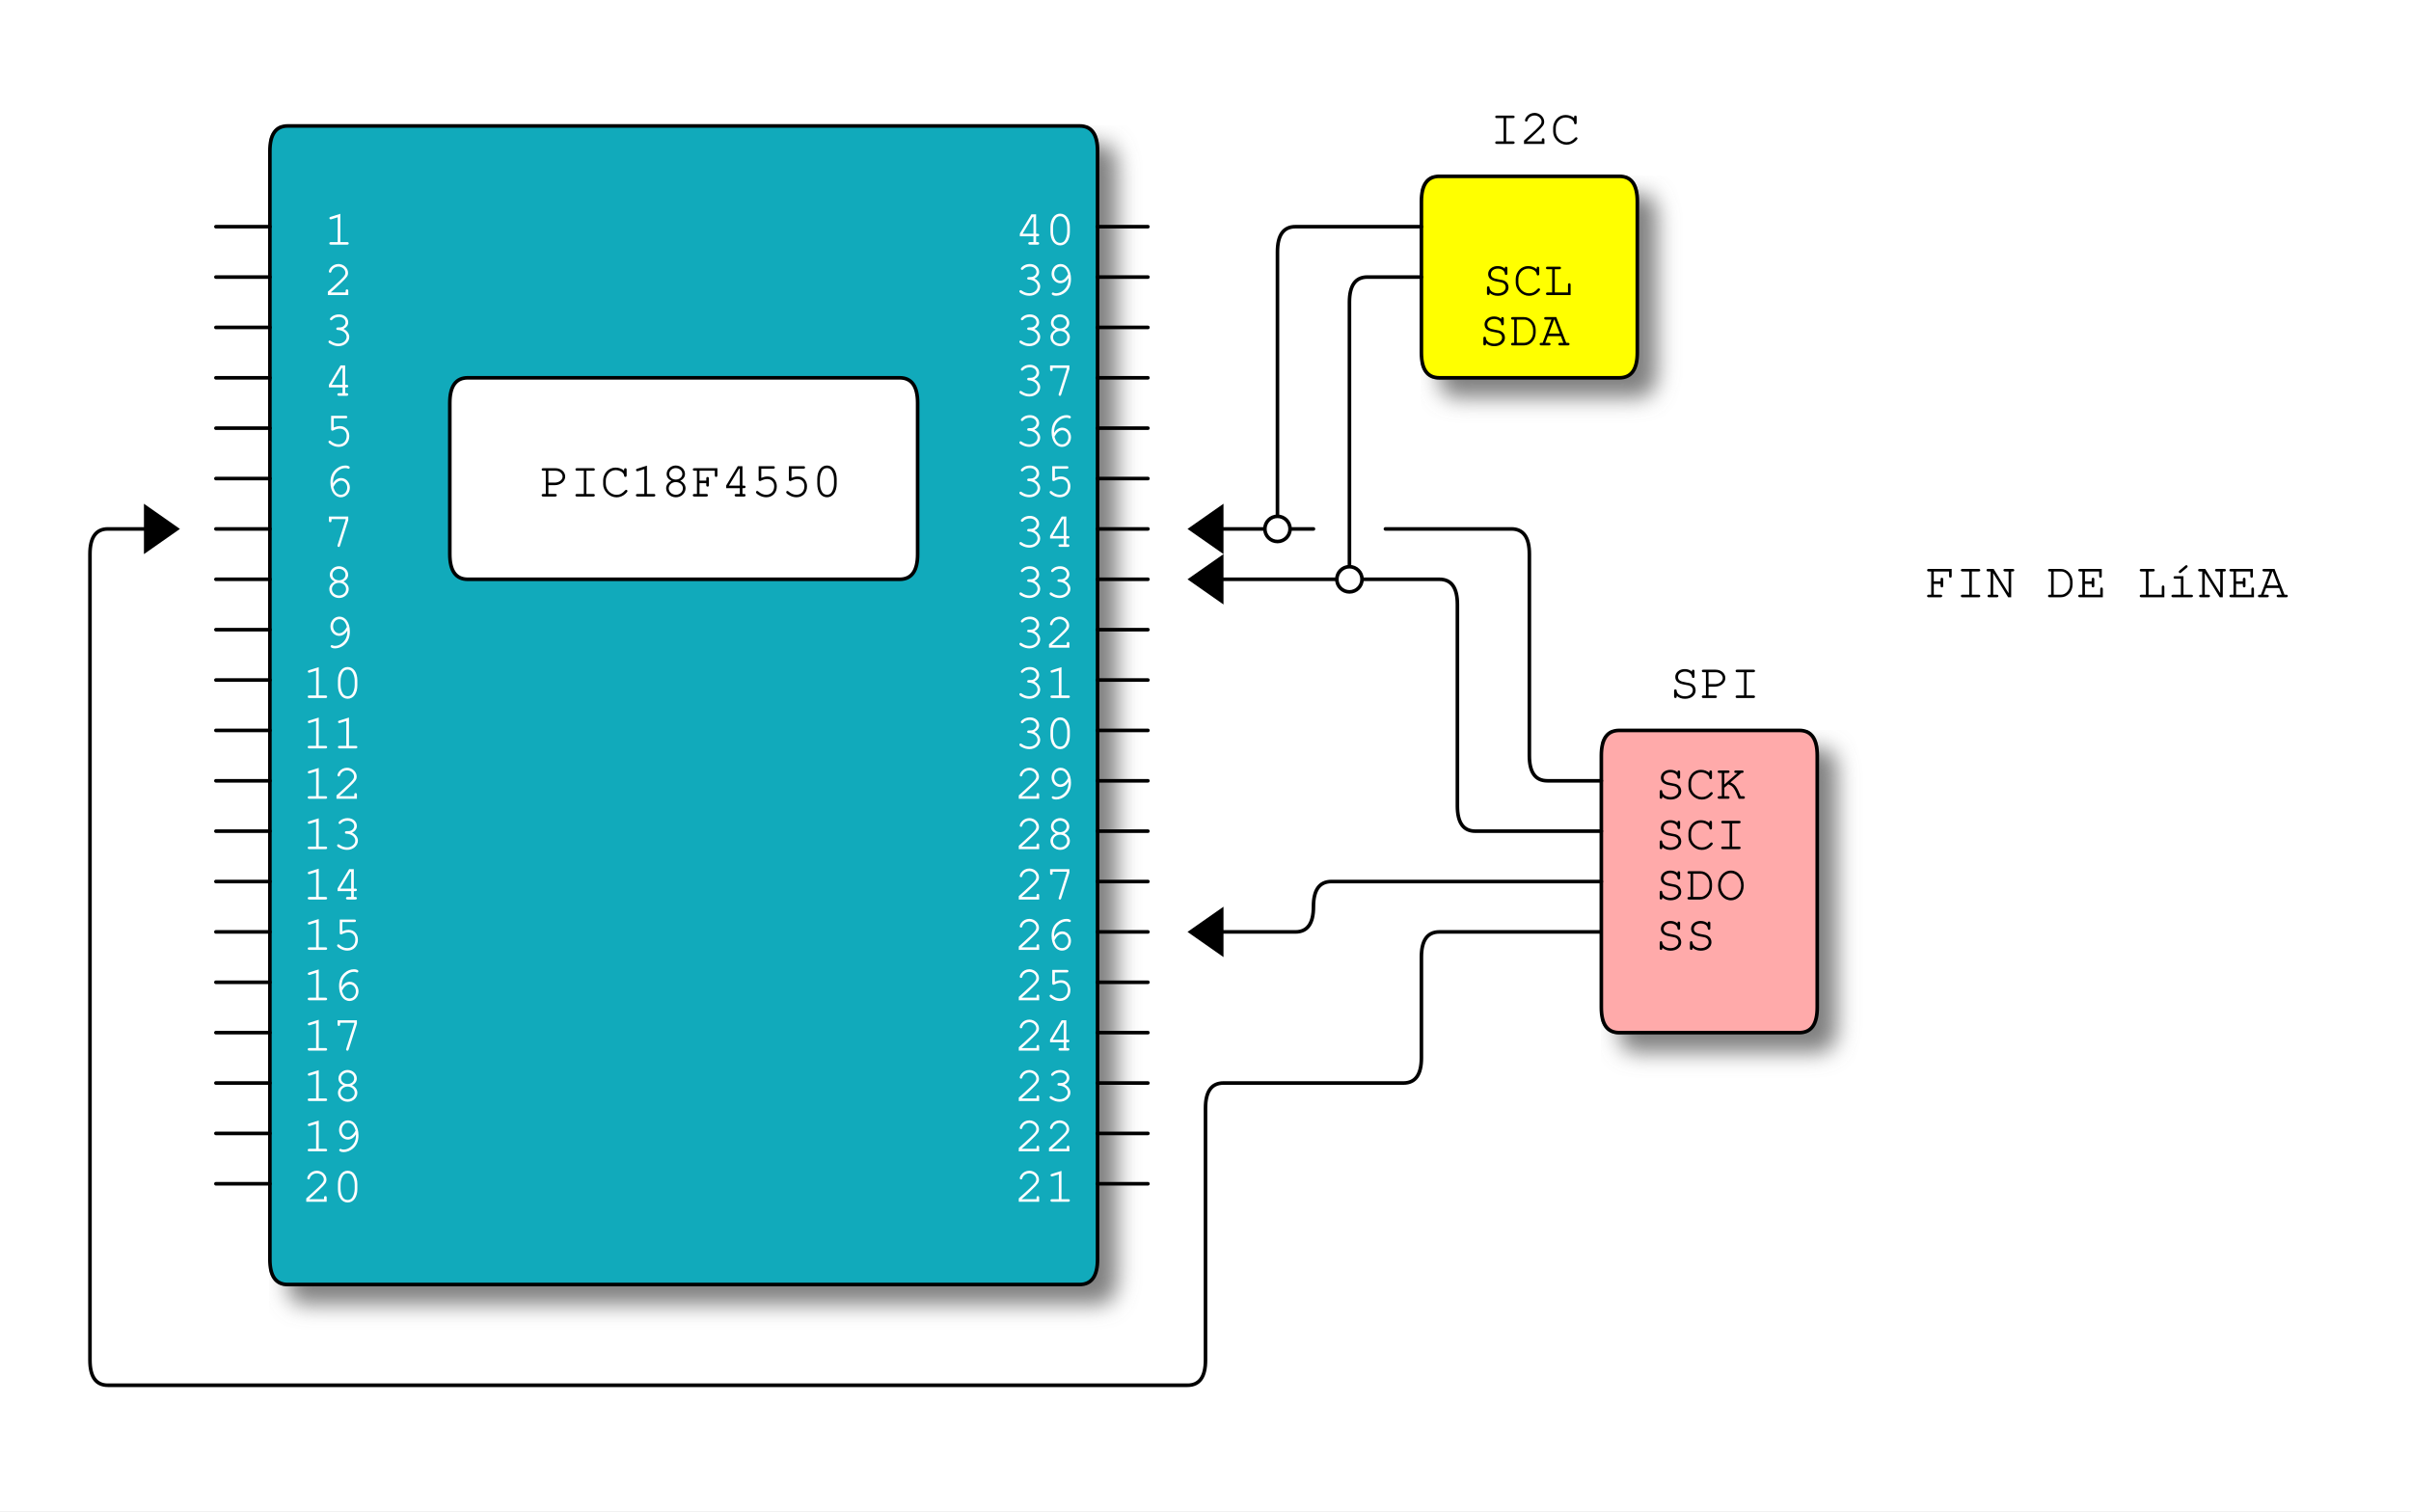
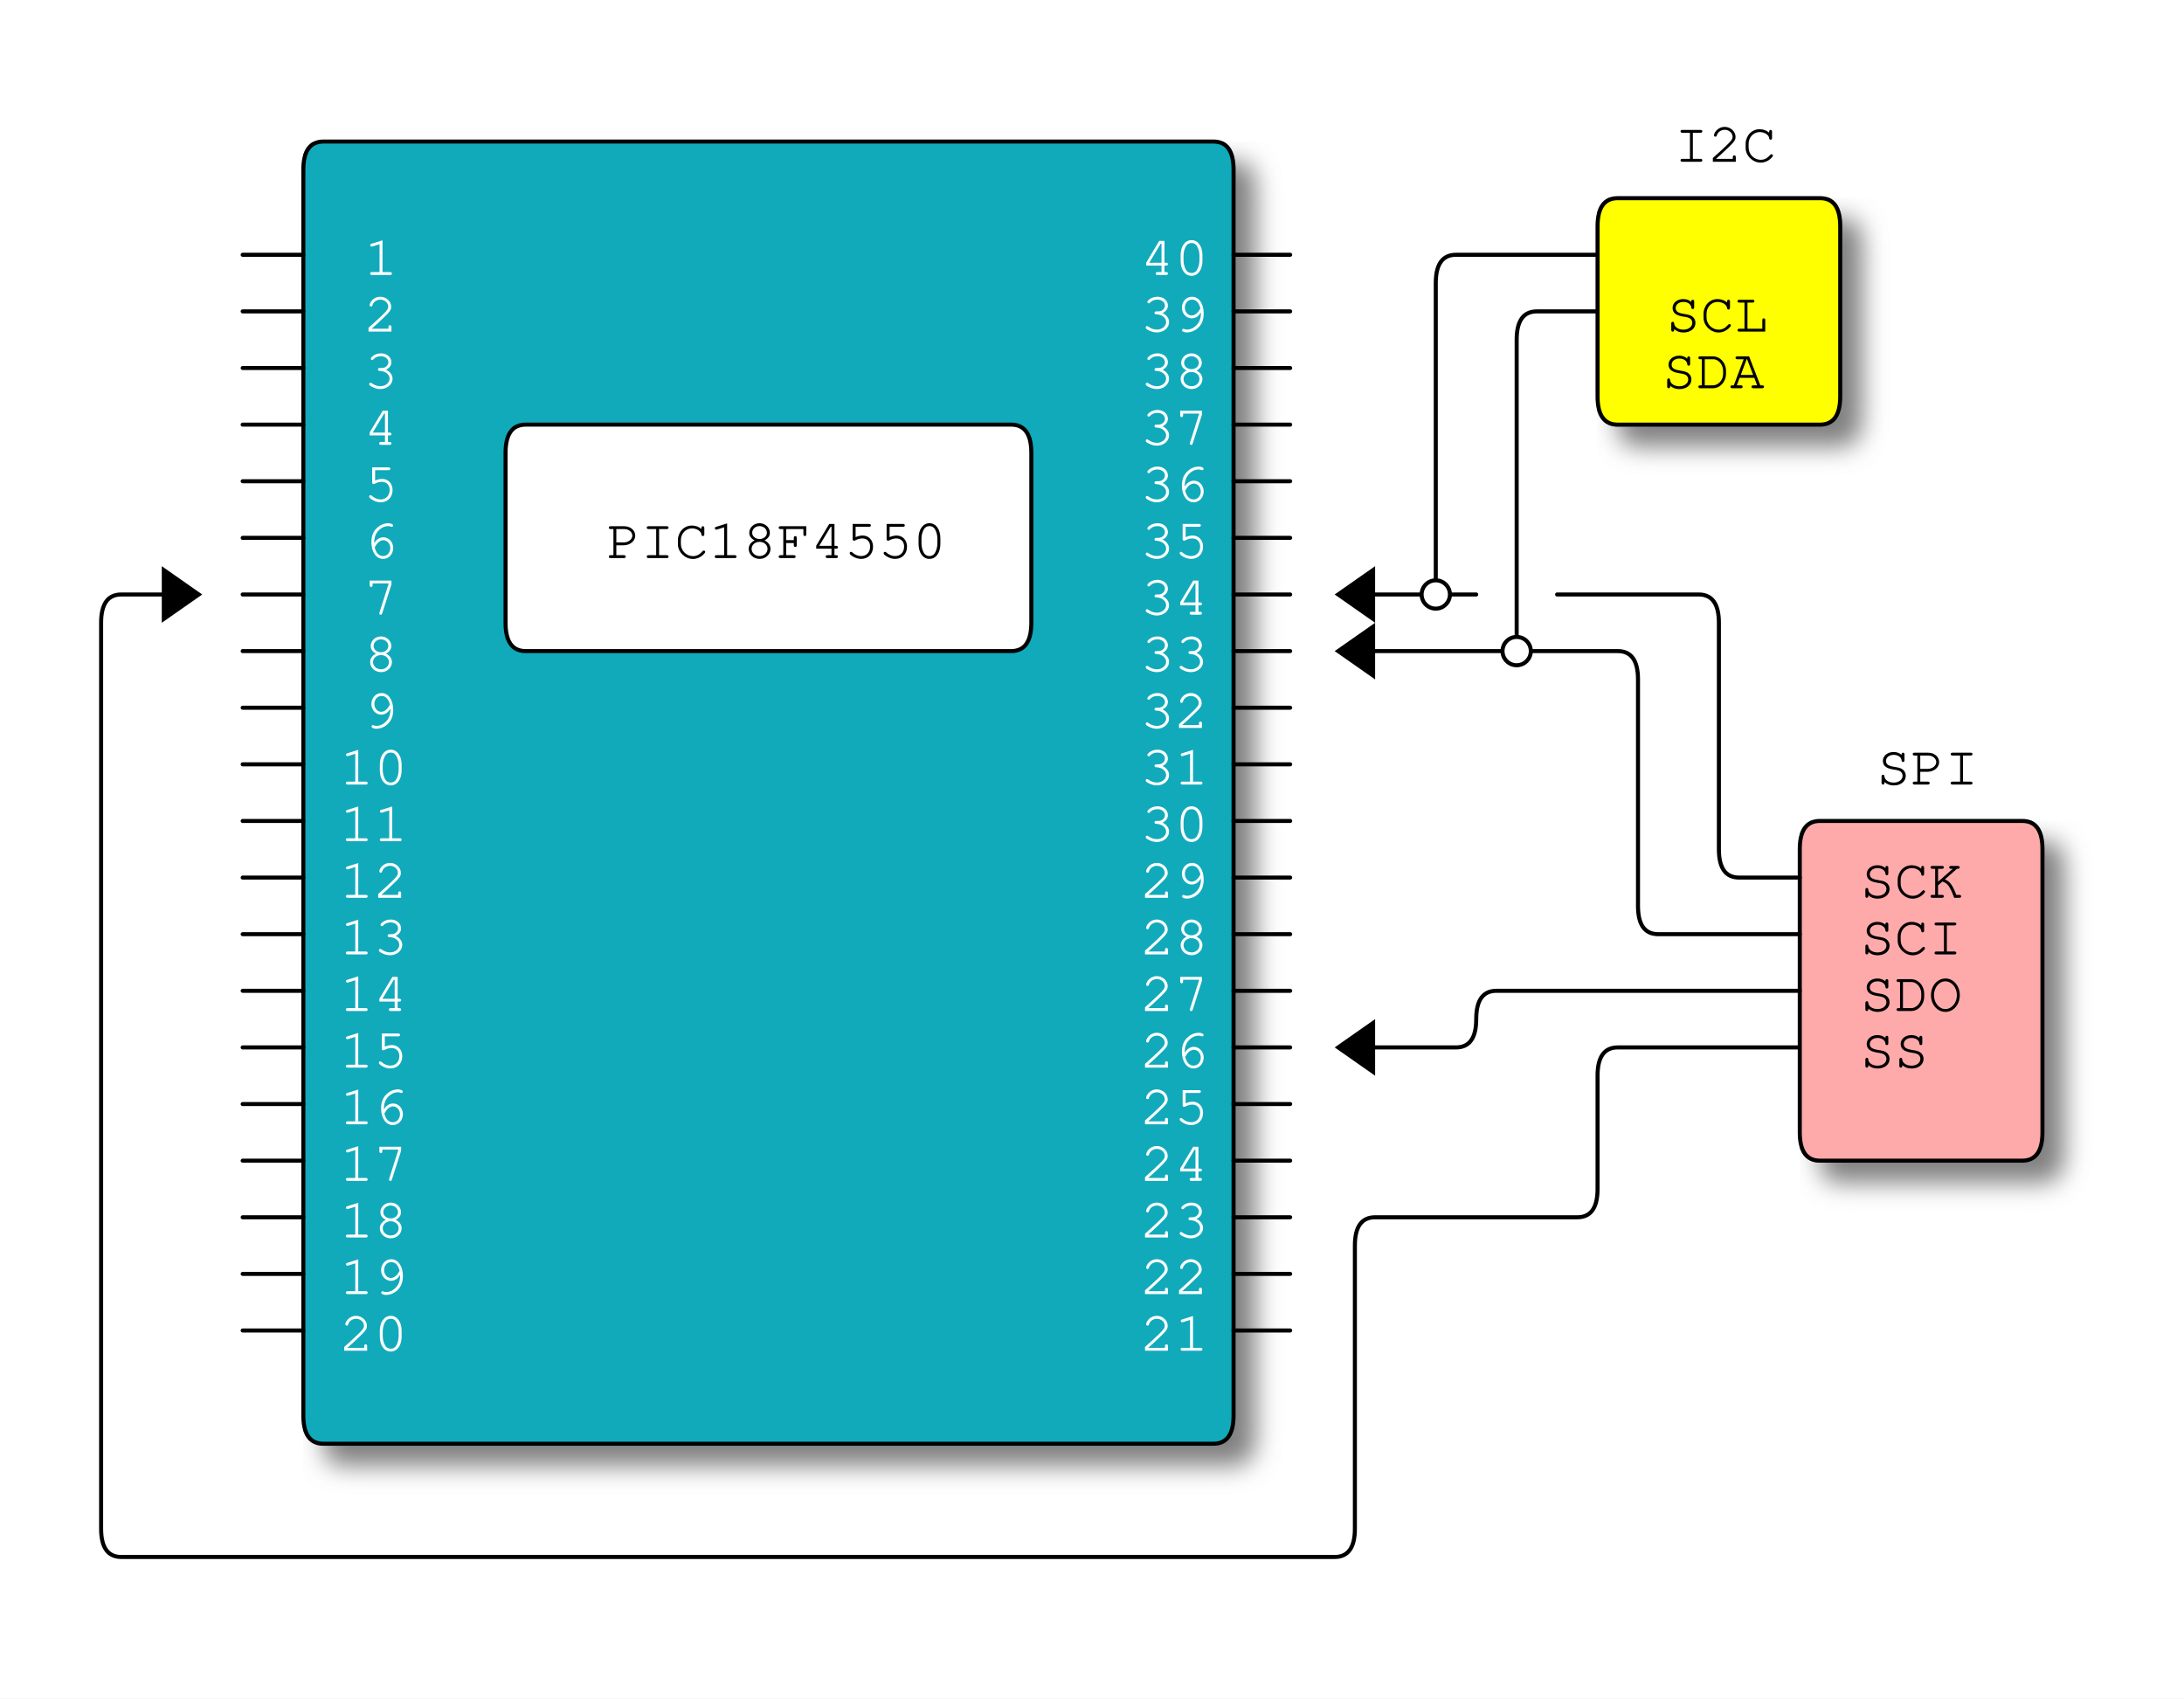
- <svg xmlns="http://www.w3.org/2000/svg" width="670" height="420" shape-rendering="geometricPrecision" version="1.0">
+ <svg xmlns="http://www.w3.org/2000/svg" width="540" height="420" shape-rendering="geometricPrecision" version="1.0">
  <defs>
    <filter id="f2" x="0" y="0" width="200%" height="200%">
      <feOffset result="offOut" in="SourceGraphic" dx="5" dy="5" />
      <feGaussianBlur result="blurOut" in="offOut" stdDeviation="3" />
      <feBlend in="SourceGraphic" in2="blurOut" mode="normal" />
    </filter>
  </defs>
  <g stroke-width="1" stroke-linecap="square" stroke-linejoin="round">
-     <rect x="0" y="0" width="670" height="420" style="fill: #ffffff" />
+     <rect x="0" y="0" width="540" height="420" style="fill: #ffffff" />
    <path stroke="gray" fill="gray" filter="url(#f2)" d="M75.0 42.0 Q75.0 35.0 80.0 35.0 L300.0 35.0 Q305.0 35.0 305.0 42.0 L305.0 350.0 L305.0 350.0 Q305.0 357.0 300.0 357.0 L80.0 357.0 L80.0 357.0 Q75.0 357.0 75.0 350.0 L75.0 42.0 z" />
    <path stroke="gray" fill="gray" filter="url(#f2)" d="M125.0 154.0 Q125.0 161.0 130.0 161.0 L250.0 161.0 Q255.0 161.0 255.0 154.0 L255.0 112.0 L255.0 112.0 Q255.0 105.0 250.0 105.0 L130.0 105.0 L130.0 105.0 Q125.0 105.0 125.0 112.0 L125.0 154.0 z" />
    <path stroke="gray" fill="gray" filter="url(#f2)" d="M500.0 203.0 Q505.0 203.0 505.0 210.0 L505.0 280.0 Q505.0 287.0 500.0 287.0 L450.0 287.0 L450.0 287.0 Q445.0 287.0 445.0 280.0 L445.0 210.0 L445.0 210.0 Q445.0 203.0 450.0 203.0 L500.0 203.0 z" />
    <path stroke="gray" fill="gray" filter="url(#f2)" d="M400.0 105.0 Q395.0 105.0 395.0 98.0 L395.0 56.0 Q395.0 49.0 400.0 49.0 L450.0 49.0 L450.0 49.0 Q455.0 49.0 455.0 56.0 L455.0 98.0 L455.0 98.0 Q455.0 105.0 450.0 105.0 L400.0 105.0 z" />
    <path stroke="#000000" stroke-width="1" stroke-linecap="round" stroke-linejoin="round" fill="#11aabb" d="M75.0 42.0 Q75.0 35.0 80.0 35.0 L300.0 35.0 Q305.0 35.0 305.0 42.0 L305.0 350.0 L305.0 350.0 Q305.0 357.0 300.0 357.0 L80.0 357.0 L80.0 357.0 Q75.0 357.0 75.0 350.0 L75.0 42.0 z" />
    <path stroke="#000000" stroke-width="1" stroke-linecap="round" stroke-linejoin="round" fill="none" d="M45.0 147.0 L30.0 147.0 Q25.0 147.0 25.0 154.0 L25.0 378.0 L25.0 378.0 Q25.0 385.0 30.0 385.0 L330.0 385.0 L330.0 385.0 Q335.0 385.0 335.0 378.0 L335.0 308.0 L335.0 308.0 Q335.0 301.0 340.0 301.0 L390.0 301.0 L390.0 301.0 Q395.0 301.0 395.0 294.0 L395.0 266.0 L395.0 266.0 Q395.0 259.0 400.0 259.0 L445.0 259.0 L445.0 259.0 " />
    <path stroke="#000000" stroke-width="1" stroke-linecap="round" stroke-linejoin="round" fill="#ffffff" d="M125.0 154.0 Q125.0 161.0 130.0 161.0 L250.0 161.0 Q255.0 161.0 255.0 154.0 L255.0 112.0 L255.0 112.0 Q255.0 105.0 250.0 105.0 L130.0 105.0 L130.0 105.0 Q125.0 105.0 125.0 112.0 L125.0 154.0 z" />
    <path stroke="#000000" stroke-width="1" stroke-linecap="round" stroke-linejoin="round" fill="#ffaaaa" d="M500.0 203.0 Q505.0 203.0 505.0 210.0 L505.0 280.0 Q505.0 287.0 500.0 287.0 L450.0 287.0 L450.0 287.0 Q445.0 287.0 445.0 280.0 L445.0 210.0 L445.0 210.0 Q445.0 203.0 450.0 203.0 L500.0 203.0 z" />
    <path stroke="#000000" stroke-width="1" stroke-linecap="round" stroke-linejoin="round" fill="#ffff00" d="M400.0 105.0 Q395.0 105.0 395.0 98.0 L395.0 56.0 Q395.0 49.0 400.0 49.0 L450.0 49.0 L450.0 49.0 Q455.0 49.0 455.0 56.0 L455.0 98.0 L455.0 98.0 Q455.0 105.0 450.0 105.0 L400.0 105.0 z" />
    <path stroke="#000000" stroke-width="1" stroke-linecap="round" stroke-linejoin="round" fill="none" d="M395.0 63.0 L360.0 63.0 Q355.0 63.0 355.0 70.0 L355.0 147.0 L355.0 147.0 " />
    <path stroke="#000000" stroke-width="1" stroke-linecap="round" stroke-linejoin="round" fill="none" d="M395.0 77.0 L380.0 77.0 Q375.0 77.0 375.0 84.0 L375.0 161.0 L375.0 161.0 " />
    <path stroke="#000000" stroke-width="1" stroke-linecap="round" stroke-linejoin="round" fill="none" d="M445.0 217.0 L430.0 217.0 Q425.0 217.0 425.0 210.0 L425.0 154.0 L425.0 154.0 Q425.0 147.0 420.0 147.0 L385.0 147.0 L385.0 147.0 " />
    <path stroke="#000000" stroke-width="1" stroke-linecap="round" stroke-linejoin="round" fill="none" d="M335.0 259.0 L360.0 259.0 Q365.0 259.0 365.0 252.0 L365.0 252.0 L365.0 252.0 Q365.0 245.0 370.0 245.0 L445.0 245.0 L445.0 245.0 " />
    <path stroke="#000000" stroke-width="1" stroke-linecap="round" stroke-linejoin="round" fill="none" d="M375.0 161.0 L400.0 161.0 Q405.0 161.0 405.0 168.0 L405.0 224.0 L405.0 224.0 Q405.0 231.0 410.0 231.0 L445.0 231.0 L445.0 231.0 " />
    <path stroke="none" stroke-width="1" stroke-linecap="round" stroke-linejoin="round" fill="#000000" d="M40.0 140.0 L50.0 147.0 L40.0 154.0 z" />
    <path stroke="none" stroke-width="1" stroke-linecap="round" stroke-linejoin="round" fill="#000000" d="M340.0 140.0 L330.0 147.0 L340.0 154.0 z" />
    <path stroke="none" stroke-width="1" stroke-linecap="round" stroke-linejoin="round" fill="#000000" d="M340.0 154.0 L330.0 161.0 L340.0 168.0 z" />
    <path stroke="none" stroke-width="1" stroke-linecap="round" stroke-linejoin="round" fill="#000000" d="M340.0 252.0 L330.0 259.0 L340.0 266.0 z" />
    <path stroke="#000000" stroke-width="1" stroke-linecap="round" stroke-linejoin="round" fill="none" d="M60.0 91.0 L75.0 91.0 " />
    <path stroke="#000000" stroke-width="1" stroke-linecap="round" stroke-linejoin="round" fill="none" d="M60.0 77.0 L75.0 77.0 " />
    <path stroke="#000000" stroke-width="1" stroke-linecap="round" stroke-linejoin="round" fill="none" d="M60.0 105.0 L75.0 105.0 " />
    <path stroke="#000000" stroke-width="1" stroke-linecap="round" stroke-linejoin="round" fill="none" d="M60.0 133.0 L75.0 133.0 " />
    <path stroke="#000000" stroke-width="1" stroke-linecap="round" stroke-linejoin="round" fill="none" d="M60.0 119.0 L75.0 119.0 " />
    <path stroke="#000000" stroke-width="1" stroke-linecap="round" stroke-linejoin="round" fill="none" d="M60.0 147.0 L75.0 147.0 " />
    <path stroke="#000000" stroke-width="1" stroke-linecap="round" stroke-linejoin="round" fill="none" d="M305.0 329.0 L319.0 329.0 " />
    <path stroke="#000000" stroke-width="1" stroke-linecap="round" stroke-linejoin="round" fill="none" d="M60.0 63.0 L75.0 63.0 " />
    <path stroke="#000000" stroke-width="1" stroke-linecap="round" stroke-linejoin="round" fill="none" d="M305.0 315.0 L319.0 315.0 " />
    <path stroke="#000000" stroke-width="1" stroke-linecap="round" stroke-linejoin="round" fill="none" d="M305.0 301.0 L319.0 301.0 " />
    <path stroke="#000000" stroke-width="1" stroke-linecap="round" stroke-linejoin="round" fill="none" d="M60.0 245.0 L75.0 245.0 " />
    <path stroke="#000000" stroke-width="1" stroke-linecap="round" stroke-linejoin="round" fill="none" d="M60.0 231.0 L75.0 231.0 " />
    <path stroke="#000000" stroke-width="1" stroke-linecap="round" stroke-linejoin="round" fill="none" d="M60.0 259.0 L75.0 259.0 " />
    <path stroke="#000000" stroke-width="1" stroke-linecap="round" stroke-linejoin="round" fill="none" d="M60.0 273.0 L75.0 273.0 " />
    <path stroke="#000000" stroke-width="1" stroke-linecap="round" stroke-linejoin="round" fill="none" d="M60.0 287.0 L75.0 287.0 " />
    <path stroke="#000000" stroke-width="1" stroke-linecap="round" stroke-linejoin="round" fill="none" d="M60.0 161.0 L75.0 161.0 " />
    <path stroke="#000000" stroke-width="1" stroke-linecap="round" stroke-linejoin="round" fill="none" d="M60.0 175.0 L75.0 175.0 " />
    <path stroke="#000000" stroke-width="1" stroke-linecap="round" stroke-linejoin="round" fill="none" d="M60.0 203.0 L75.0 203.0 " />
    <path stroke="#000000" stroke-width="1" stroke-linecap="round" stroke-linejoin="round" fill="none" d="M60.0 189.0 L75.0 189.0 " />
    <path stroke="#000000" stroke-width="1" stroke-linecap="round" stroke-linejoin="round" fill="none" d="M60.0 217.0 L75.0 217.0 " />
    <path stroke="#000000" stroke-width="1" stroke-linecap="round" stroke-linejoin="round" fill="none" d="M305.0 147.0 L319.0 147.0 " />
    <path stroke="#000000" stroke-width="1" stroke-linecap="round" stroke-linejoin="round" fill="none" d="M305.0 133.0 L319.0 133.0 " />
    <path stroke="#000000" stroke-width="1" stroke-linecap="round" stroke-linejoin="round" fill="none" d="M305.0 119.0 L319.0 119.0 " />
    <path stroke="#000000" stroke-width="1" stroke-linecap="round" stroke-linejoin="round" fill="none" d="M305.0 105.0 L319.0 105.0 " />
    <path stroke="#000000" stroke-width="1" stroke-linecap="round" stroke-linejoin="round" fill="none" d="M305.0 91.0 L319.0 91.0 " />
    <path stroke="#000000" stroke-width="1" stroke-linecap="round" stroke-linejoin="round" fill="none" d="M305.0 77.0 L319.0 77.0 " />
    <path stroke="#000000" stroke-width="1" stroke-linecap="round" stroke-linejoin="round" fill="none" d="M305.0 63.0 L319.0 63.0 " />
    <path stroke="#000000" stroke-width="1" stroke-linecap="round" stroke-linejoin="round" fill="none" d="M60.0 315.0 L75.0 315.0 " />
    <path stroke="#000000" stroke-width="1" stroke-linecap="round" stroke-linejoin="round" fill="none" d="M60.0 301.0 L75.0 301.0 " />
    <path stroke="#000000" stroke-width="1" stroke-linecap="round" stroke-linejoin="round" fill="none" d="M60.0 329.0 L75.0 329.0 " />
    <path stroke="#000000" stroke-width="1" stroke-linecap="round" stroke-linejoin="round" fill="none" d="M305.0 287.0 L319.0 287.0 " />
    <path stroke="#000000" stroke-width="1" stroke-linecap="round" stroke-linejoin="round" fill="none" d="M305.0 273.0 L319.0 273.0 " />
    <path stroke="#000000" stroke-width="1" stroke-linecap="round" stroke-linejoin="round" fill="none" d="M305.0 259.0 L319.0 259.0 " />
    <path stroke="#000000" stroke-width="1" stroke-linecap="round" stroke-linejoin="round" fill="none" d="M305.0 245.0 L319.0 245.0 " />
    <path stroke="#000000" stroke-width="1" stroke-linecap="round" stroke-linejoin="round" fill="none" d="M305.0 231.0 L319.0 231.0 " />
    <path stroke="#000000" stroke-width="1" stroke-linecap="round" stroke-linejoin="round" fill="none" d="M305.0 217.0 L319.0 217.0 " />
    <path stroke="#000000" stroke-width="1" stroke-linecap="round" stroke-linejoin="round" fill="none" d="M305.0 203.0 L319.0 203.0 " />
    <path stroke="#000000" stroke-width="1" stroke-linecap="round" stroke-linejoin="round" fill="none" d="M305.0 189.0 L319.0 189.0 " />
    <path stroke="#000000" stroke-width="1" stroke-linecap="round" stroke-linejoin="round" fill="none" d="M305.0 175.0 L319.0 175.0 " />
    <path stroke="#000000" stroke-width="1" stroke-linecap="round" stroke-linejoin="round" fill="none" d="M305.0 161.0 L319.0 161.0 " />
    <path stroke="#000000" stroke-width="1" stroke-linecap="round" stroke-linejoin="round" fill="none" d="M375.0 161.0 L335.0 161.0 " />
    <path stroke="#000000" stroke-width="1" stroke-linecap="round" stroke-linejoin="round" fill="none" d="M355.0 147.0 L335.0 147.0 " />
    <path stroke="#000000" stroke-width="1" stroke-linecap="round" stroke-linejoin="round" fill="none" d="M355.0 147.0 L365.0 147.0 " />
    <path stroke="#000000" stroke-width="1" stroke-linecap="round" stroke-linejoin="round" fill="#ffffff" d="M358.5 147.0 C358.5 148.933 356.933 150.5 355.0 150.5 C353.067 150.5 351.5 148.933 351.5 147.0 C351.5 145.067 353.067 143.5 355.0 143.5 C356.933 143.5 358.5 145.067 358.5 147.0 z" />
    <path stroke="#000000" stroke-width="1" stroke-linecap="round" stroke-linejoin="round" fill="#ffffff" d="M378.5 161.0 C378.5 162.933 376.933 164.5 375.0 164.5 C373.067 164.5 371.5 162.933 371.5 161.0 C371.5 159.067 373.067 157.5 375.0 157.5 C376.933 157.5 378.5 159.067 378.5 161.0 z" />
    <text x="90" y="68" font-family="Courier" font-size="14" stroke="none" fill="#ffffff">1 </text>
    <text x="90" y="82" font-family="Courier" font-size="14" stroke="none" fill="#ffffff">2 </text>
    <text x="90" y="96" font-family="Courier" font-size="14" stroke="none" fill="#ffffff">3 </text>
    <text x="90" y="110" font-family="Courier" font-size="14" stroke="none" fill="#ffffff">4 </text>
    <text x="90" y="124" font-family="Courier" font-size="14" stroke="none" fill="#ffffff">5 </text>
    <text x="90" y="138" font-family="Courier" font-size="14" stroke="none" fill="#ffffff">6 </text>
    <text x="90" y="152" font-family="Courier" font-size="14" stroke="none" fill="#ffffff">7 </text>
    <text x="90" y="166" font-family="Courier" font-size="14" stroke="none" fill="#ffffff">8 </text>
    <text x="90" y="180" font-family="Courier" font-size="14" stroke="none" fill="#ffffff">9 </text>
    <text x="84" y="194" font-family="Courier" font-size="14" stroke="none" fill="#ffffff">10</text>
    <text x="84" y="208" font-family="Courier" font-size="14" stroke="none" fill="#ffffff">11</text>
    <text x="84" y="222" font-family="Courier" font-size="14" stroke="none" fill="#ffffff">12</text>
    <text x="84" y="236" font-family="Courier" font-size="14" stroke="none" fill="#ffffff">13</text>
    <text x="84" y="250" font-family="Courier" font-size="14" stroke="none" fill="#ffffff">14</text>
    <text x="84" y="264" font-family="Courier" font-size="14" stroke="none" fill="#ffffff">15</text>
    <text x="84" y="278" font-family="Courier" font-size="14" stroke="none" fill="#ffffff">16</text>
    <text x="84" y="292" font-family="Courier" font-size="14" stroke="none" fill="#ffffff">17</text>
    <text x="84" y="306" font-family="Courier" font-size="14" stroke="none" fill="#ffffff">18</text>
    <text x="84" y="320" font-family="Courier" font-size="14" stroke="none" fill="#ffffff">19</text>
    <text x="84" y="334" font-family="Courier" font-size="14" stroke="none" fill="#ffffff">20</text>
    <text x="150" y="138" font-family="Courier" font-size="14" stroke="none" fill="#000000">PIC18F4550</text>
    <text x="282" y="68" font-family="Courier" font-size="14" stroke="none" fill="#ffffff">40</text>
    <text x="282" y="82" font-family="Courier" font-size="14" stroke="none" fill="#ffffff">39</text>
    <text x="282" y="96" font-family="Courier" font-size="14" stroke="none" fill="#ffffff">38</text>
    <text x="282" y="110" font-family="Courier" font-size="14" stroke="none" fill="#ffffff">37</text>
    <text x="282" y="124" font-family="Courier" font-size="14" stroke="none" fill="#ffffff">36</text>
    <text x="282" y="138" font-family="Courier" font-size="14" stroke="none" fill="#ffffff">35</text>
    <text x="282" y="152" font-family="Courier" font-size="14" stroke="none" fill="#ffffff">34</text>
    <text x="282" y="166" font-family="Courier" font-size="14" stroke="none" fill="#ffffff">33</text>
    <text x="282" y="180" font-family="Courier" font-size="14" stroke="none" fill="#ffffff">32</text>
    <text x="282" y="194" font-family="Courier" font-size="14" stroke="none" fill="#ffffff">31</text>
    <text x="282" y="208" font-family="Courier" font-size="14" stroke="none" fill="#ffffff">30</text>
    <text x="282" y="222" font-family="Courier" font-size="14" stroke="none" fill="#ffffff">29</text>
    <text x="282" y="236" font-family="Courier" font-size="14" stroke="none" fill="#ffffff">28</text>
    <text x="282" y="250" font-family="Courier" font-size="14" stroke="none" fill="#ffffff">27</text>
    <text x="282" y="264" font-family="Courier" font-size="14" stroke="none" fill="#ffffff">26</text>
    <text x="282" y="278" font-family="Courier" font-size="14" stroke="none" fill="#ffffff">25</text>
    <text x="282" y="292" font-family="Courier" font-size="14" stroke="none" fill="#ffffff">24</text>
    <text x="282" y="306" font-family="Courier" font-size="14" stroke="none" fill="#ffffff">23</text>
    <text x="282" y="320" font-family="Courier" font-size="14" stroke="none" fill="#ffffff">22</text>
    <text x="282" y="334" font-family="Courier" font-size="14" stroke="none" fill="#ffffff">21</text>
    <text x="460" y="222" font-family="Courier" font-size="14" stroke="none" fill="#000000">SCK</text>
    <text x="460" y="236" font-family="Courier" font-size="14" stroke="none" fill="#000000">SCI</text>
    <text x="460" y="250" font-family="Courier" font-size="14" stroke="none" fill="#000000">SDO</text>
    <text x="460" y="264" font-family="Courier" font-size="14" stroke="none" fill="#000000">SS</text>
    <text x="464" y="194" font-family="Courier" font-size="14" stroke="none" fill="#000000">SPI</text>
    <text x="414" y="40" font-family="Courier" font-size="14" stroke="none" fill="#000000">I2C</text>
    <text x="412" y="82" font-family="Courier" font-size="14" stroke="none" fill="#000000">SCL</text>
    <text x="411" y="96" font-family="Courier" font-size="14" stroke="none" fill="#000000">SDA</text>
-     <text x="535" y="166" font-family="Courier" font-size="14" stroke="none" fill="#000000">FIN DE LíNEA</text>
  </g>
</svg>
